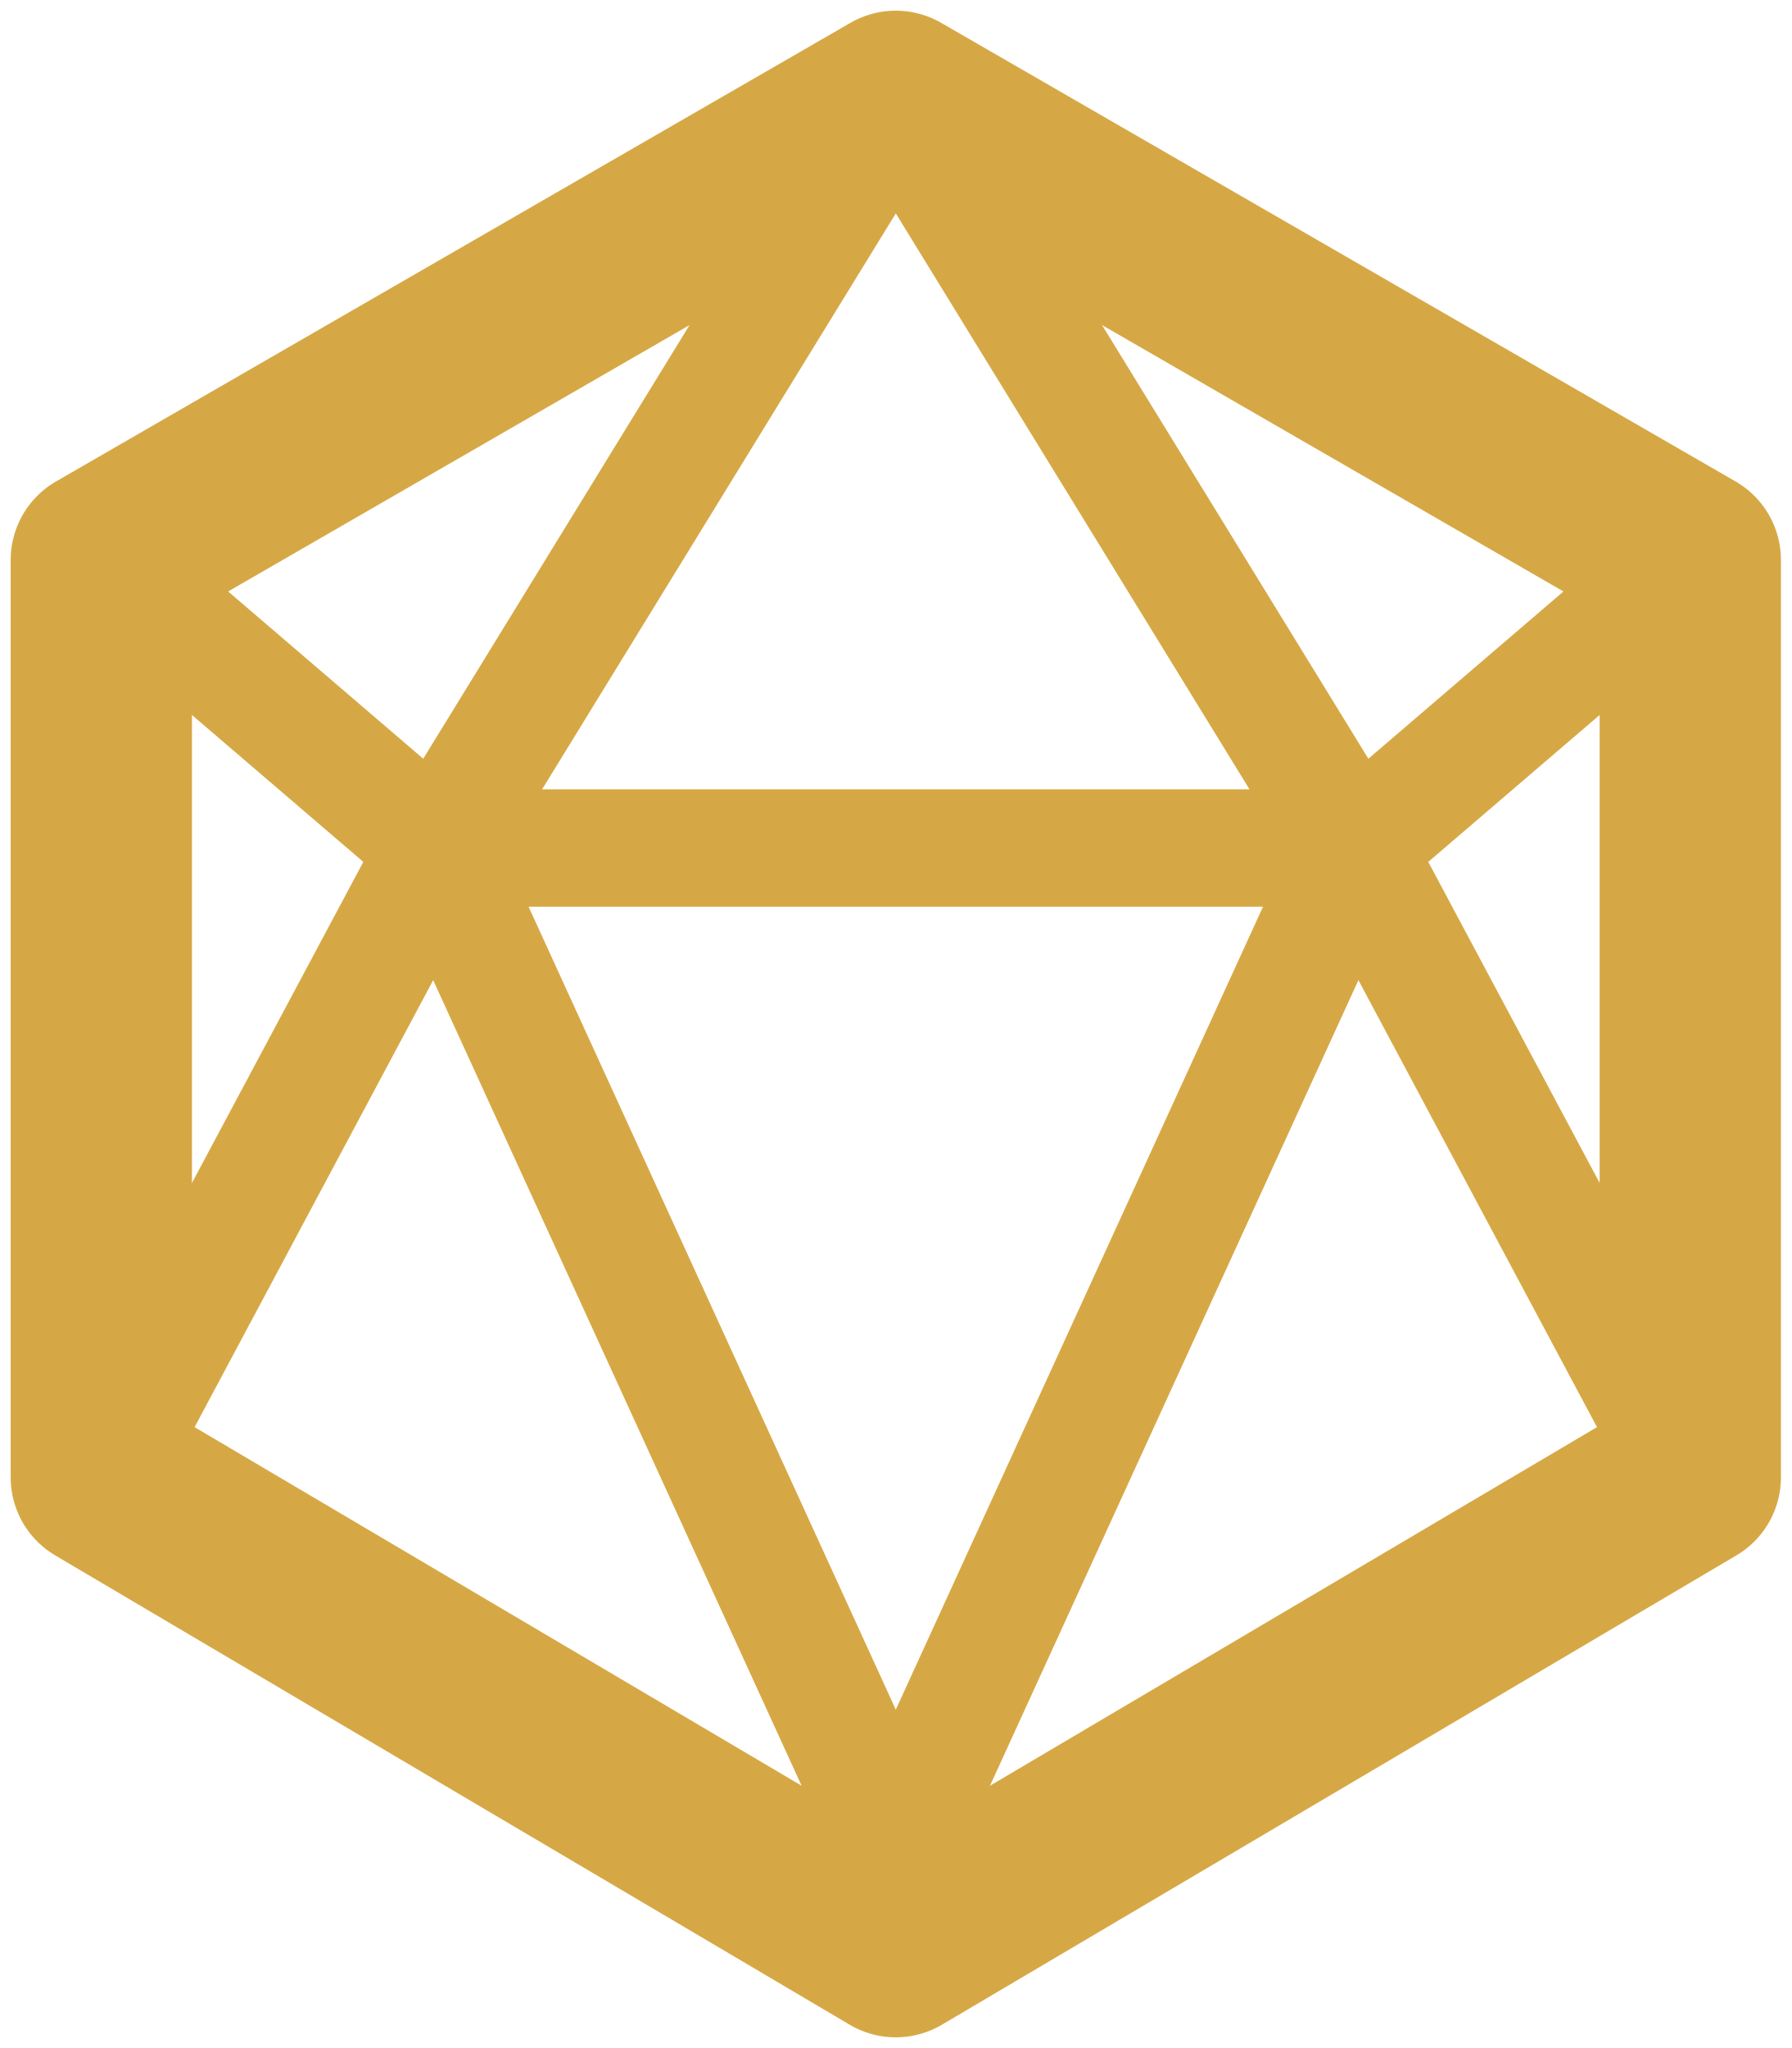
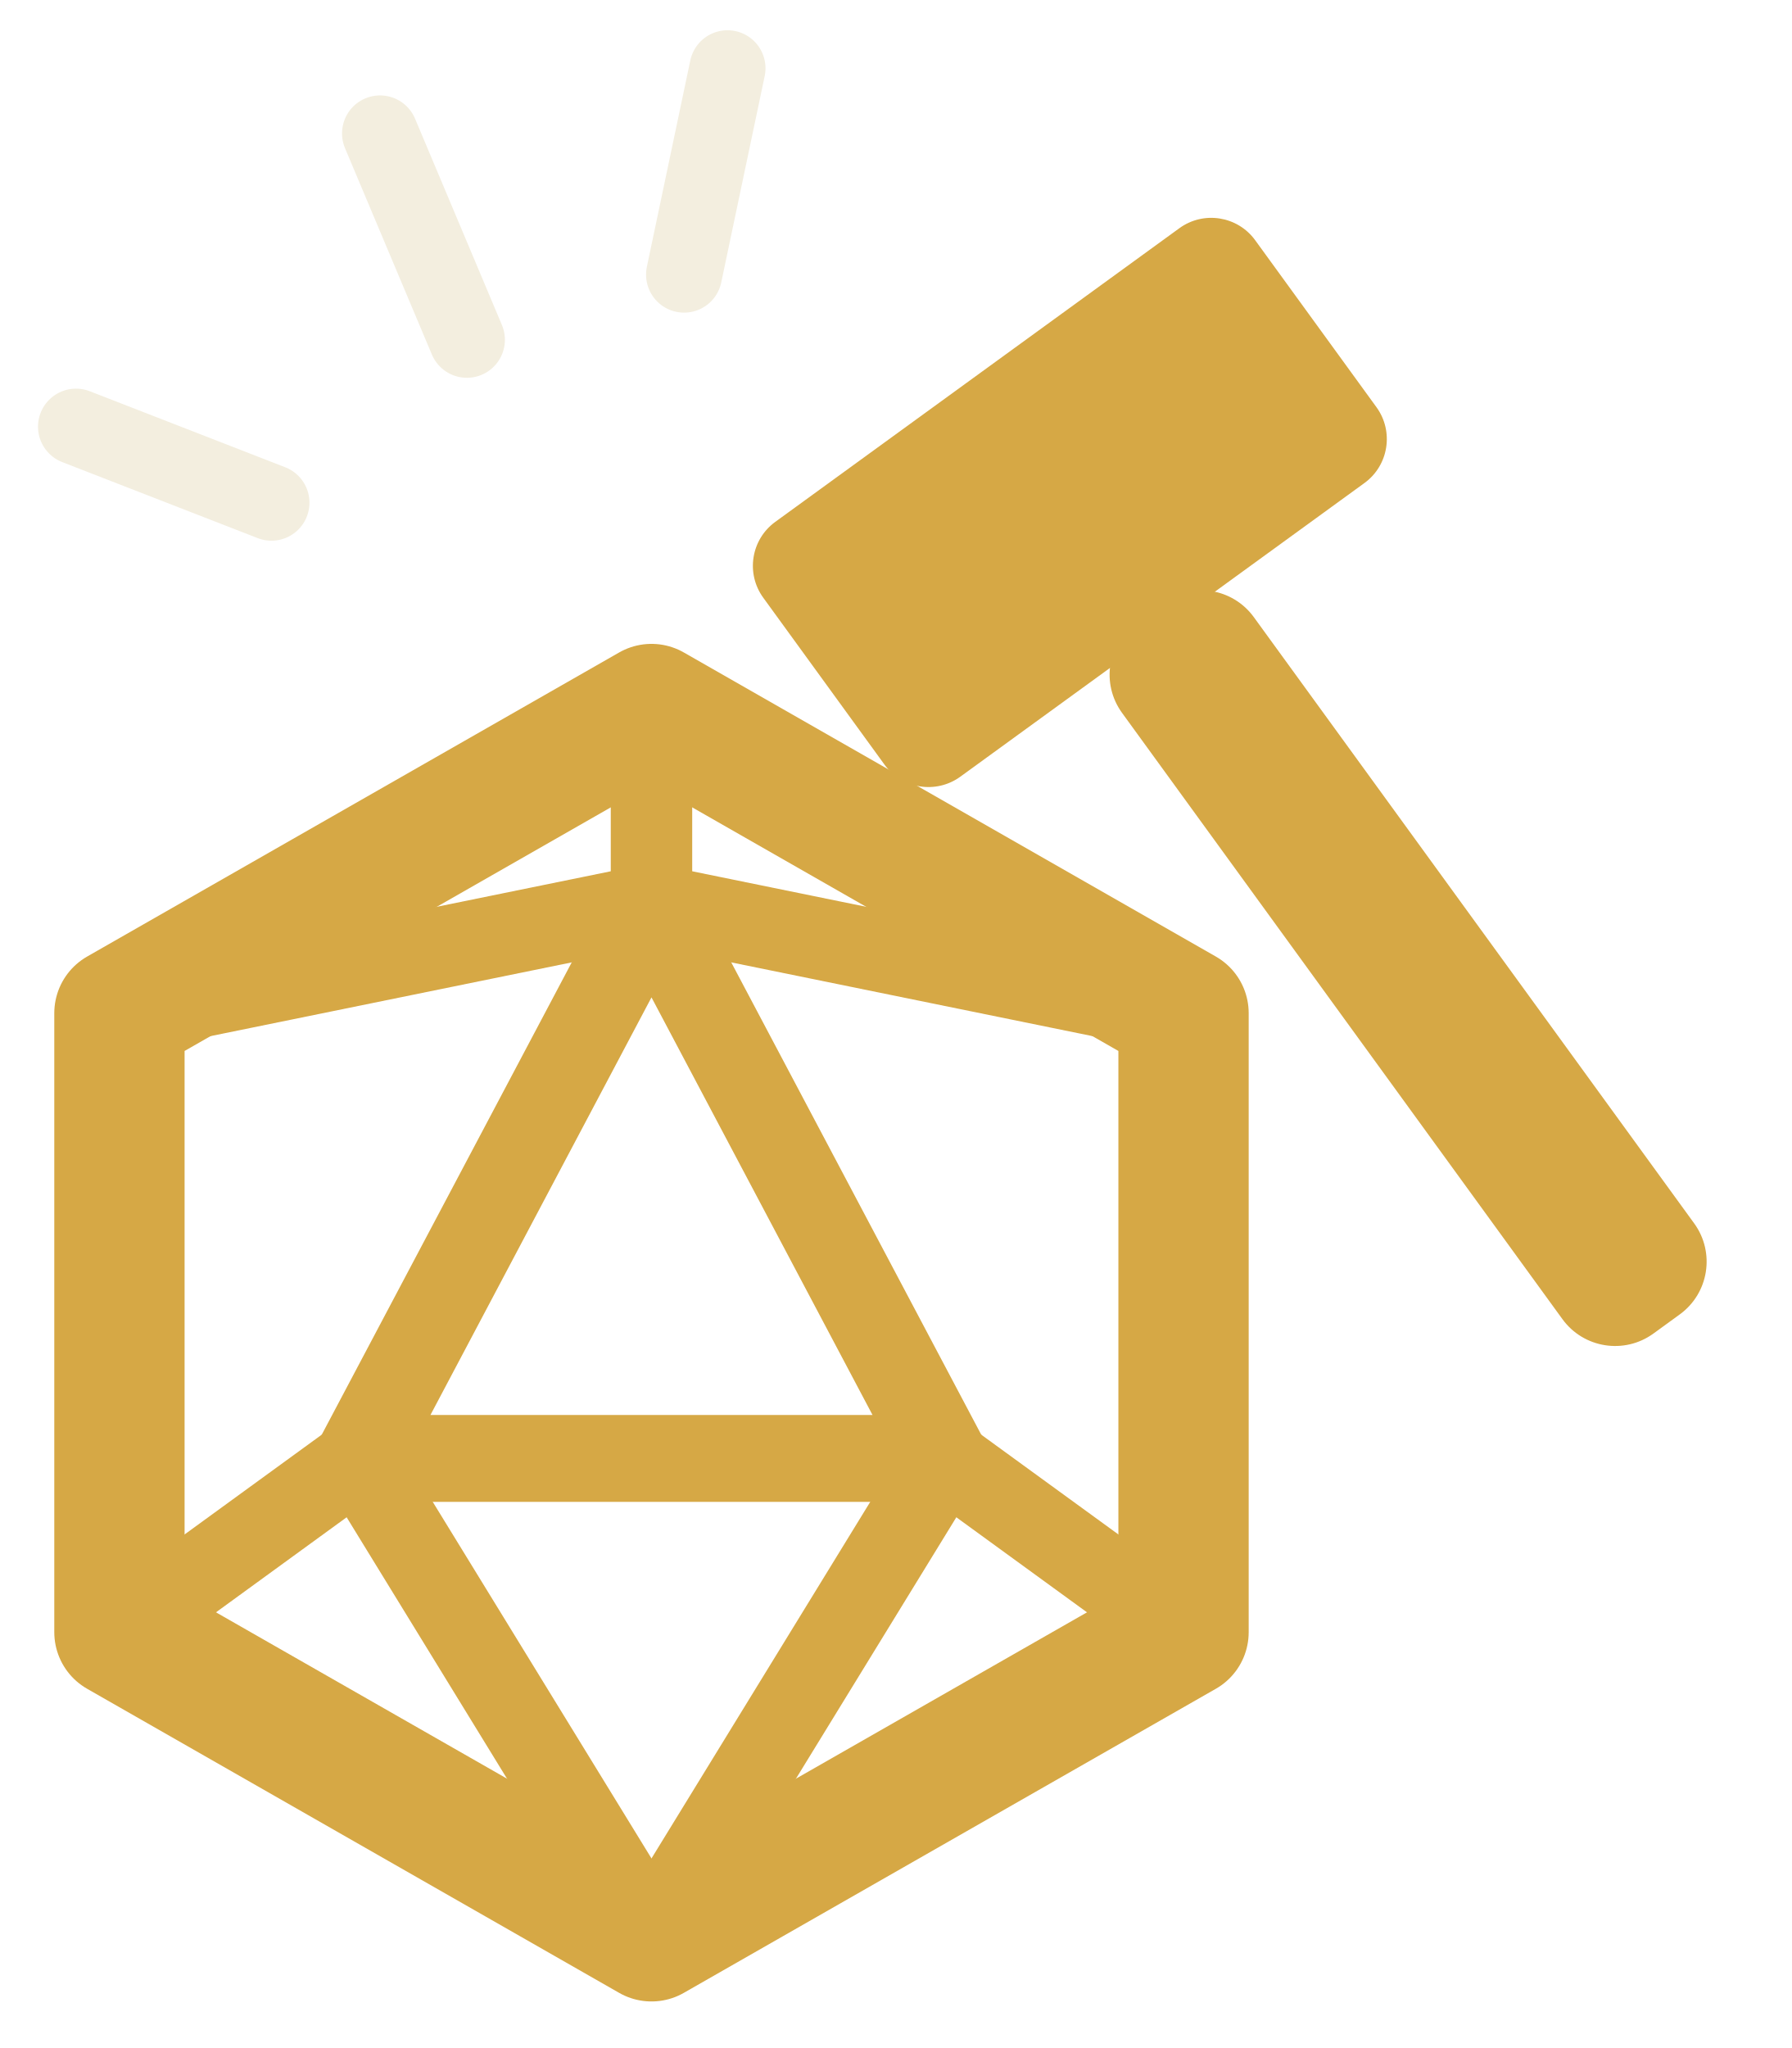
- <svg xmlns="http://www.w3.org/2000/svg" viewBox="88 63 336 384" width="21" height="24">
-   <line x1="256" y1="82" x2="170" y2="222" stroke="#d6a845" stroke-width="22" stroke-linecap="round" />
-   <line x1="256" y1="82" x2="342" y2="222" stroke="#d6a845" stroke-width="22" stroke-linecap="round" />
-   <line x1="170" y1="222" x2="342" y2="222" stroke="#d6a845" stroke-width="22" stroke-linecap="round" />
-   <line x1="170" y1="222" x2="256" y2="410" stroke="#d6a845" stroke-width="22" stroke-linecap="round" />
-   <line x1="342" y1="222" x2="256" y2="410" stroke="#d6a845" stroke-width="22" stroke-linecap="round" />
-   <line x1="170" y1="222" x2="107" y2="168" stroke="#d6a845" stroke-width="22" stroke-linecap="round" />
-   <line x1="170" y1="222" x2="107" y2="340" stroke="#d6a845" stroke-width="22" stroke-linecap="round" />
-   <line x1="342" y1="222" x2="405" y2="168" stroke="#d6a845" stroke-width="22" stroke-linecap="round" />
-   <line x1="342" y1="222" x2="405" y2="340" stroke="#d6a845" stroke-width="22" stroke-linecap="round" />
-   <line x1="256" y1="410" x2="256" y2="428" stroke="#d6a845" stroke-width="22" stroke-linecap="round" />
-   <polygon points="256,82 405,168 405,340 256,428 107,340 107,168" fill="none" stroke="#d6a845" stroke-width="34" stroke-linejoin="round" />
+ <svg xmlns="http://www.w3.org/2000/svg" viewBox="102 66 330 376" width="21" height="24">
+   <polygon points="222,196 320,252 320,366 222,422 124,366 124,252" fill="none" stroke="#d6a845" stroke-width="24" stroke-linejoin="round" />
+   <polygon points="222,232 276,334 168,334" fill="none" stroke="#d6a845" stroke-width="16" stroke-linejoin="round" />
+   <line x1="222" y1="196" x2="222" y2="232" stroke="#d6a845" stroke-width="15" />
+   <line x1="124" y1="252" x2="222" y2="232" stroke="#d6a845" stroke-width="15" />
+   <line x1="320" y1="252" x2="222" y2="232" stroke="#d6a845" stroke-width="15" />
+   <line x1="124" y1="366" x2="168" y2="334" stroke="#d6a845" stroke-width="15" />
+   <line x1="320" y1="366" x2="276" y2="334" stroke="#d6a845" stroke-width="15" />
+   <line x1="222" y1="422" x2="168" y2="334" stroke="#d6a845" stroke-width="15" />
+   <line x1="222" y1="422" x2="276" y2="334" stroke="#d6a845" stroke-width="15" />
+   <g transform="translate(302,162) rotate(-36)">
+     <rect x="-56" y="-34" width="112" height="58" rx="10" fill="#d6a845" />
+     <rect x="-15" y="20" width="30" height="162" rx="12" fill="#d6a845" />
+   </g>
+   <path d="M188,128 L172,90 M228,116 L236,78 M152,158 L116,144" stroke="#f3eedf" stroke-width="14" stroke-linecap="round" />
</svg>
